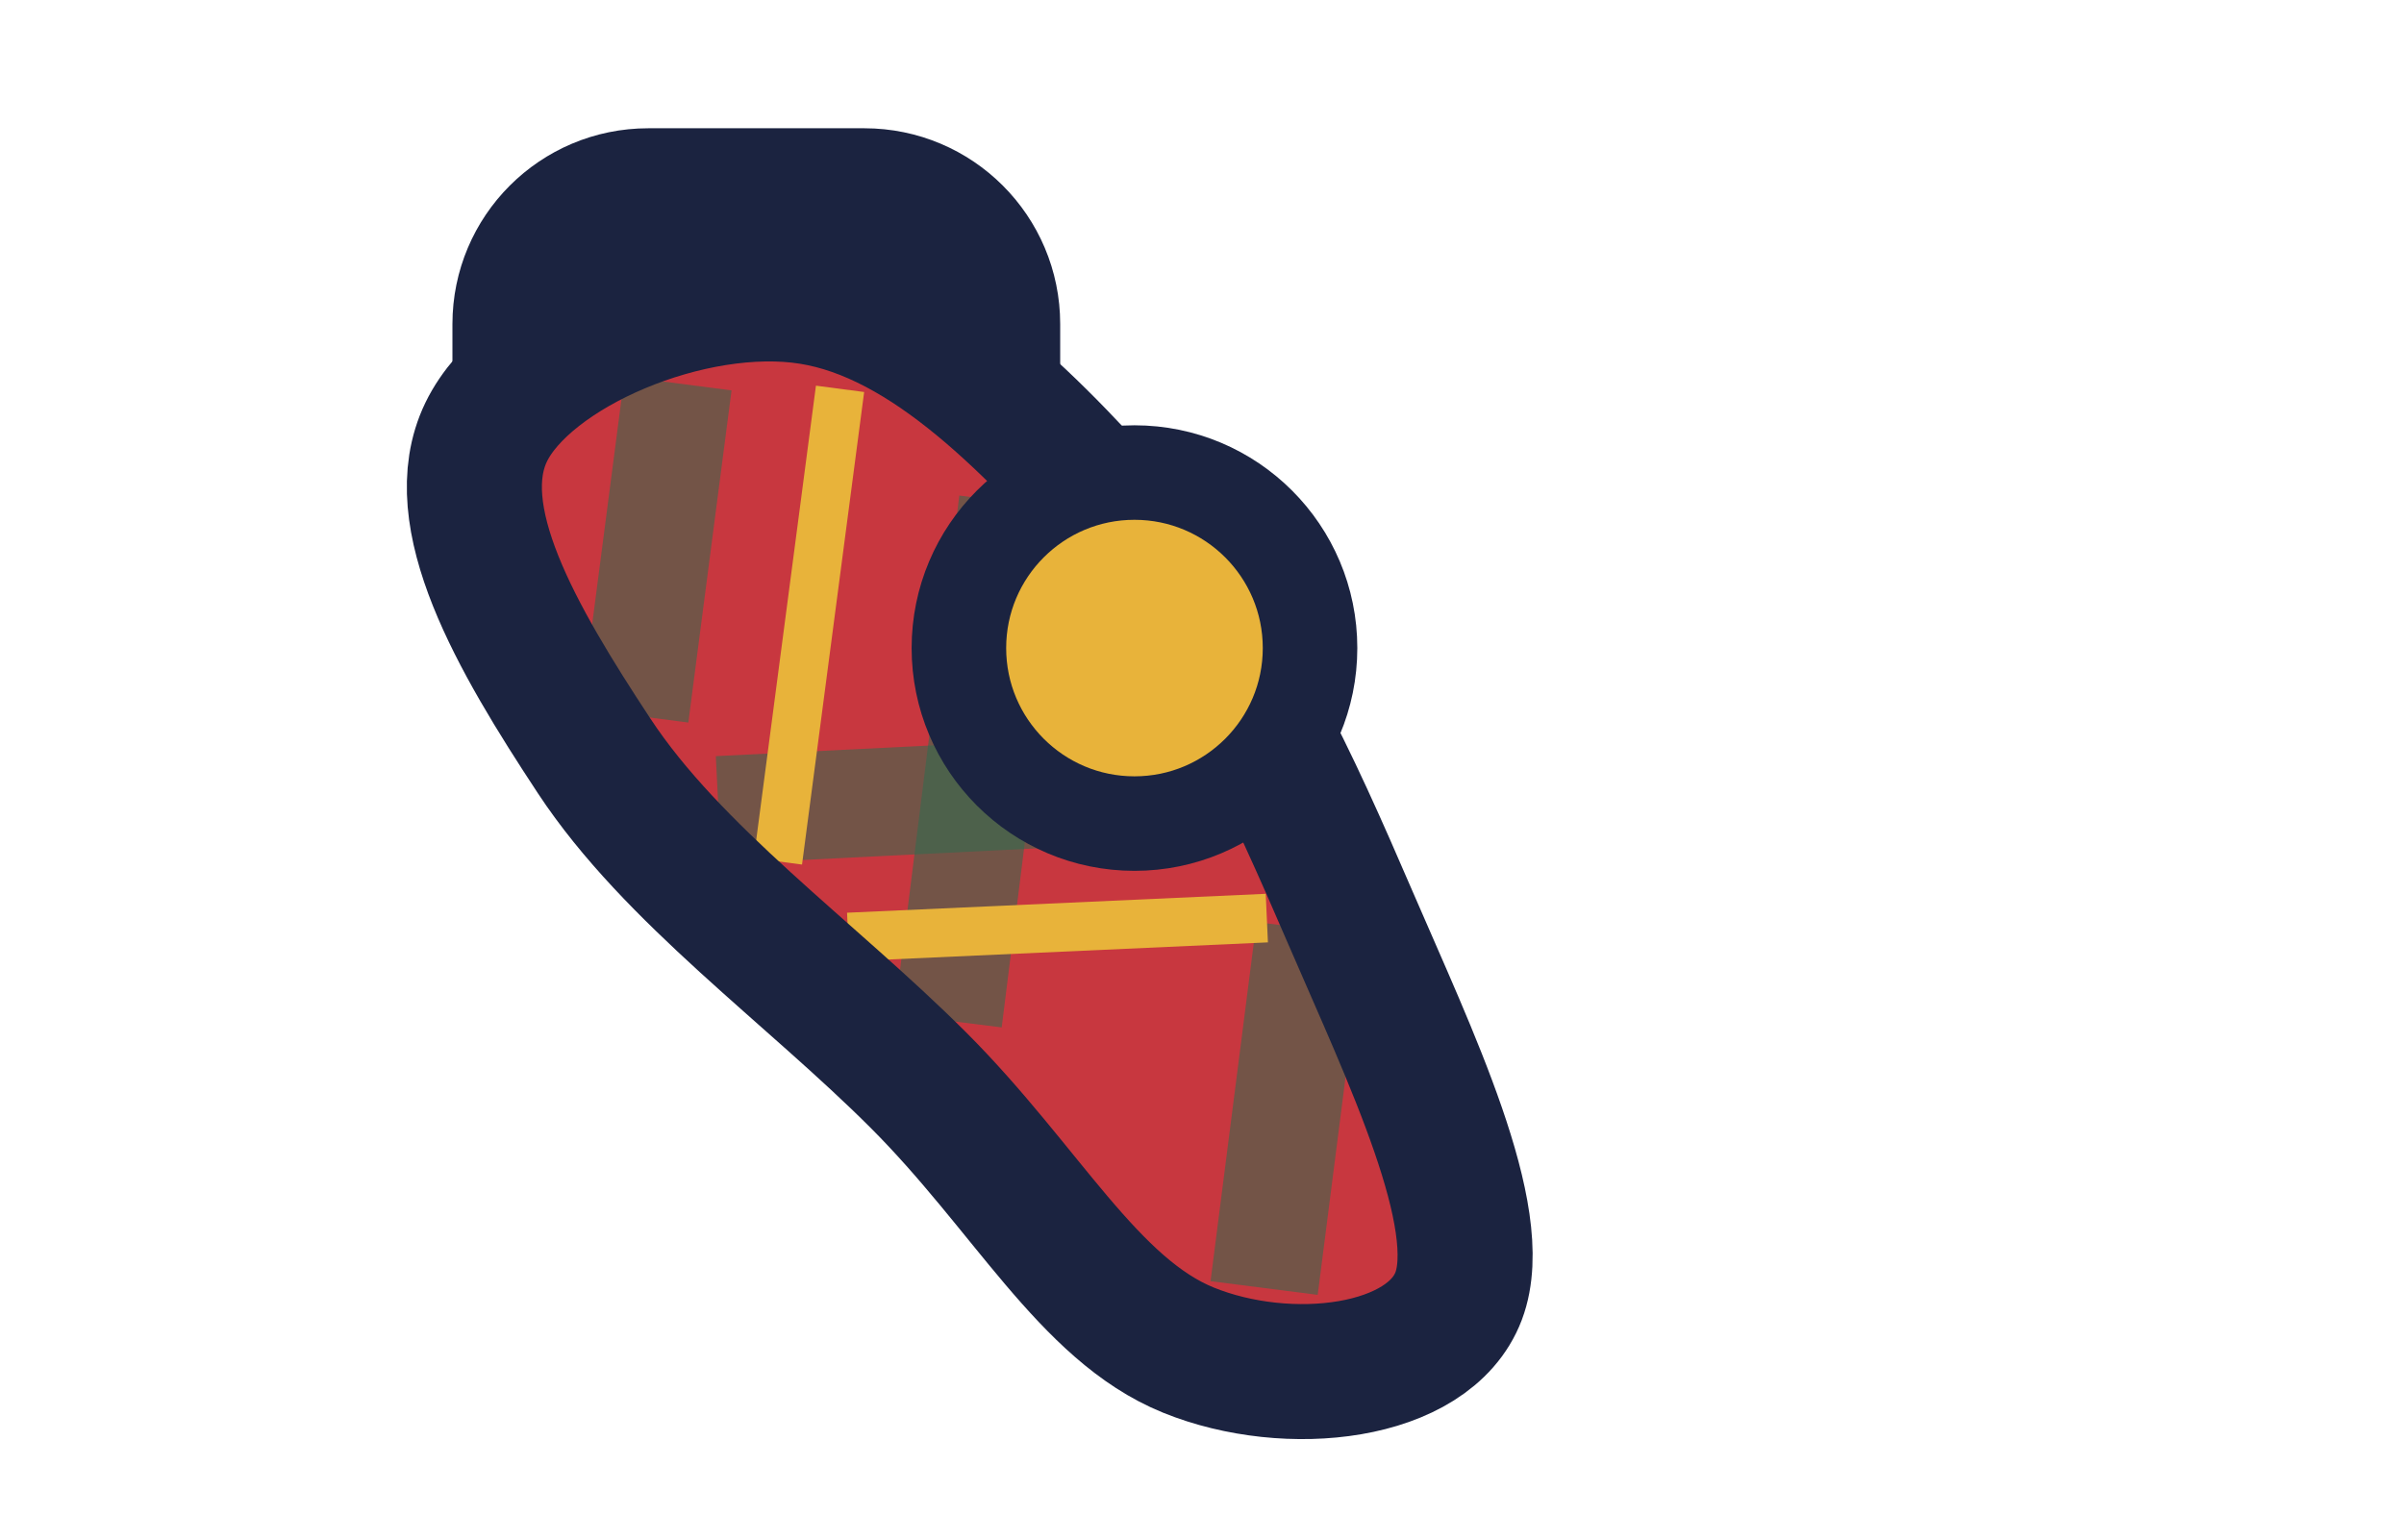
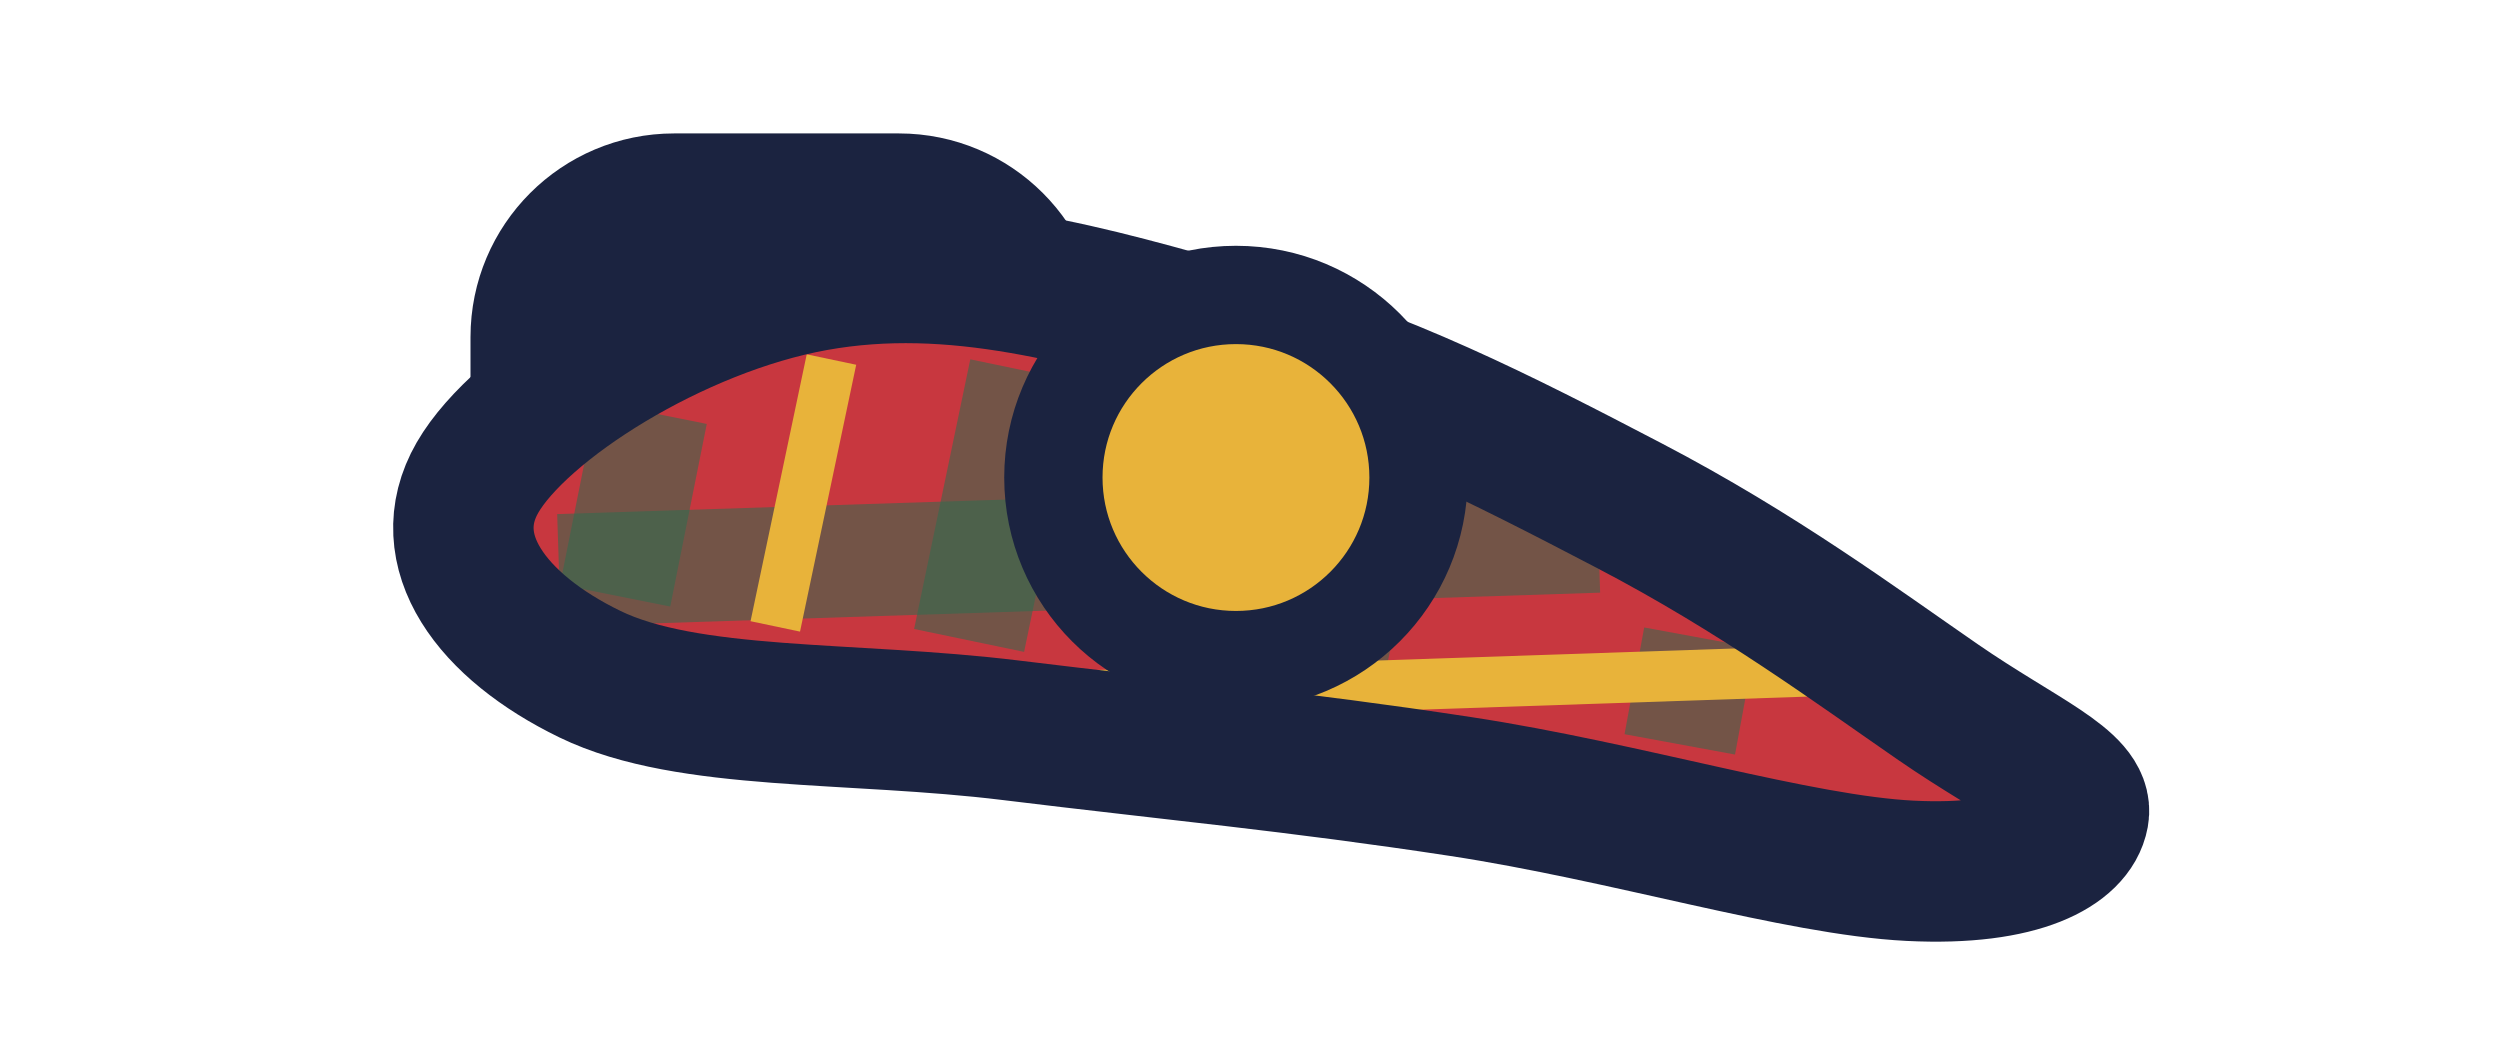
- <svg xmlns="http://www.w3.org/2000/svg" width="89" height="57" viewBox="0 0 89 57">
+ <svg xmlns="http://www.w3.org/2000/svg" width="89" height="37" viewBox="0 0 89 37">
  <g transform="translate(28 16)">
    <rect x="-9" y="-9" width="18" height="13" rx="5" fill="#F7EBD3" stroke="#1B2340" stroke-width="4.5" />
-     <path d="M-10 0 C-8.5 -3.1 -2.4 -5.7 2 -5 C6.4 -4.3 10.3 -0.2 14 4 C17.7 8.2 19.8 12.9 22 18 C24.2 23.1 27.1 29.1 26 32 C24.9 34.9 19.7 35.5 16 34 C12.3 32.5 10 28 6 24 C2 20 -3.1 16.4 -6 12 C-8.9 7.6 -11.5 3.1 -10 0 Z" fill="#C8373F" />
-     <path d="M-2.9 -1.8 L-4.5 10.5" fill="none" stroke="#2F6B4F" stroke-width="4" stroke-opacity="0.55" />
-     <path d="M9.5 2.6 L7.1 21.8" fill="none" stroke="#2F6B4F" stroke-width="4" stroke-opacity="0.55" />
-     <path d="M20.5 18.4 L18.8 31.7" fill="none" stroke="#2F6B4F" stroke-width="4" stroke-opacity="0.55" />
-     <path d="M-1.4 14 L16.7 13.1" fill="none" stroke="#2F6B4F" stroke-width="4" stroke-opacity="0.55" />
-     <path d="M3.4 18.7 L18.9 18" fill="none" stroke="#E8B33A" stroke-width="1.8" />
-     <path d="M3.1 -1.6 L0.8 15.9" fill="none" stroke="#E8B33A" stroke-width="1.8" />
-     <path d="M-10 0 C-8.5 -3.1 -2.4 -5.7 2 -5 C6.4 -4.3 10.3 -0.2 14 4 C17.7 8.2 19.8 12.9 22 18 C24.2 23.1 27.1 29.1 26 32 C24.9 34.9 19.7 35.5 16 34 C12.3 32.5 10 28 6 24 C2 20 -3.1 16.4 -6 12 C-8.9 7.6 -11.5 3.1 -10 0 Z" fill="none" stroke="#1B2340" stroke-width="5" stroke-linejoin="round" stroke-linecap="round" />
-     <circle cx="14" cy="8" r="6.5" fill="#E8B33A" stroke="#1B2340" stroke-width="3.5" />
+     <path d="M-11 1 C-9.5 -1.6 -4 -5.1 1 -6 C6 -6.9 10.7 -5.5 16 -4 C21.3 -2.5 25.4 -0.4 30 2 C34.6 4.4 38.1 7 41 9 C43.9 11 46.2 11.9 46 13 C45.8 14.1 44 15.2 40 15 C36 14.8 29.9 12.9 24 12 C18.1 11.1 13.7 10.7 8 10 C2.3 9.3 -3.5 9.7 -7 8 C-10.5 6.3 -12.5 3.6 -11 1 Z" fill="#C8373F" />
+     <path d="M-4.8 -1.3 L-6.1 5.2" fill="none" stroke="#2F6B4F" stroke-width="4" stroke-opacity="0.55" />
+     <path d="M8.5 -2.8 L6.5 6.8" fill="none" stroke="#2F6B4F" stroke-width="4" stroke-opacity="0.55" />
+     <path d="M20.8 0.8 L19.2 8.3" fill="none" stroke="#2F6B4F" stroke-width="4" stroke-opacity="0.55" />
+     <path d="M32.5 6.7 L31.8 10.5" fill="none" stroke="#2F6B4F" stroke-width="4" stroke-opacity="0.55" />
+     <path d="M-8.1 4.3 L28.9 3.1" fill="none" stroke="#2F6B4F" stroke-width="4" stroke-opacity="0.55" />
+     <path d="M0.7 9.1 L36.3 7.9" fill="none" stroke="#E8B33A" stroke-width="1.8" />
+     <path d="M1.6 -3.2 L-0.4 6.3" fill="none" stroke="#E8B33A" stroke-width="1.8" />
+     <path d="M-11 1 C-9.5 -1.6 -4 -5.1 1 -6 C6 -6.9 10.7 -5.5 16 -4 C21.3 -2.5 25.4 -0.4 30 2 C34.6 4.4 38.1 7 41 9 C43.9 11 46.2 11.9 46 13 C45.8 14.1 44 15.2 40 15 C36 14.8 29.9 12.9 24 12 C18.1 11.1 13.7 10.7 8 10 C2.3 9.3 -3.5 9.7 -7 8 C-10.5 6.3 -12.5 3.6 -11 1 Z" fill="none" stroke="#1B2340" stroke-width="5" stroke-linejoin="round" stroke-linecap="round" />
+     <circle cx="16" cy="1" r="6.5" fill="#E8B33A" stroke="#1B2340" stroke-width="3.5" />
  </g>
</svg>
